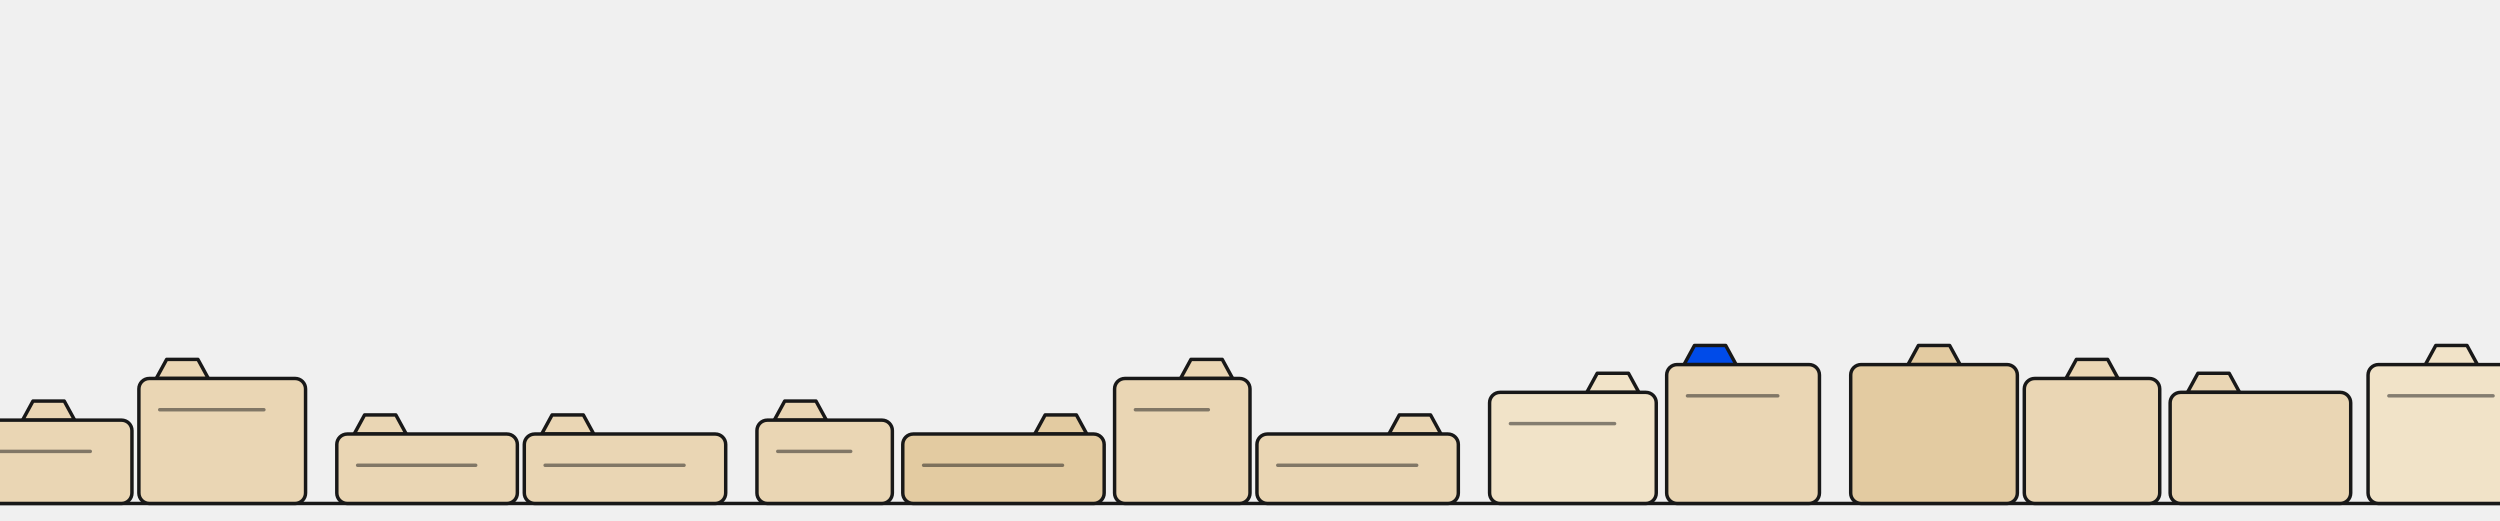
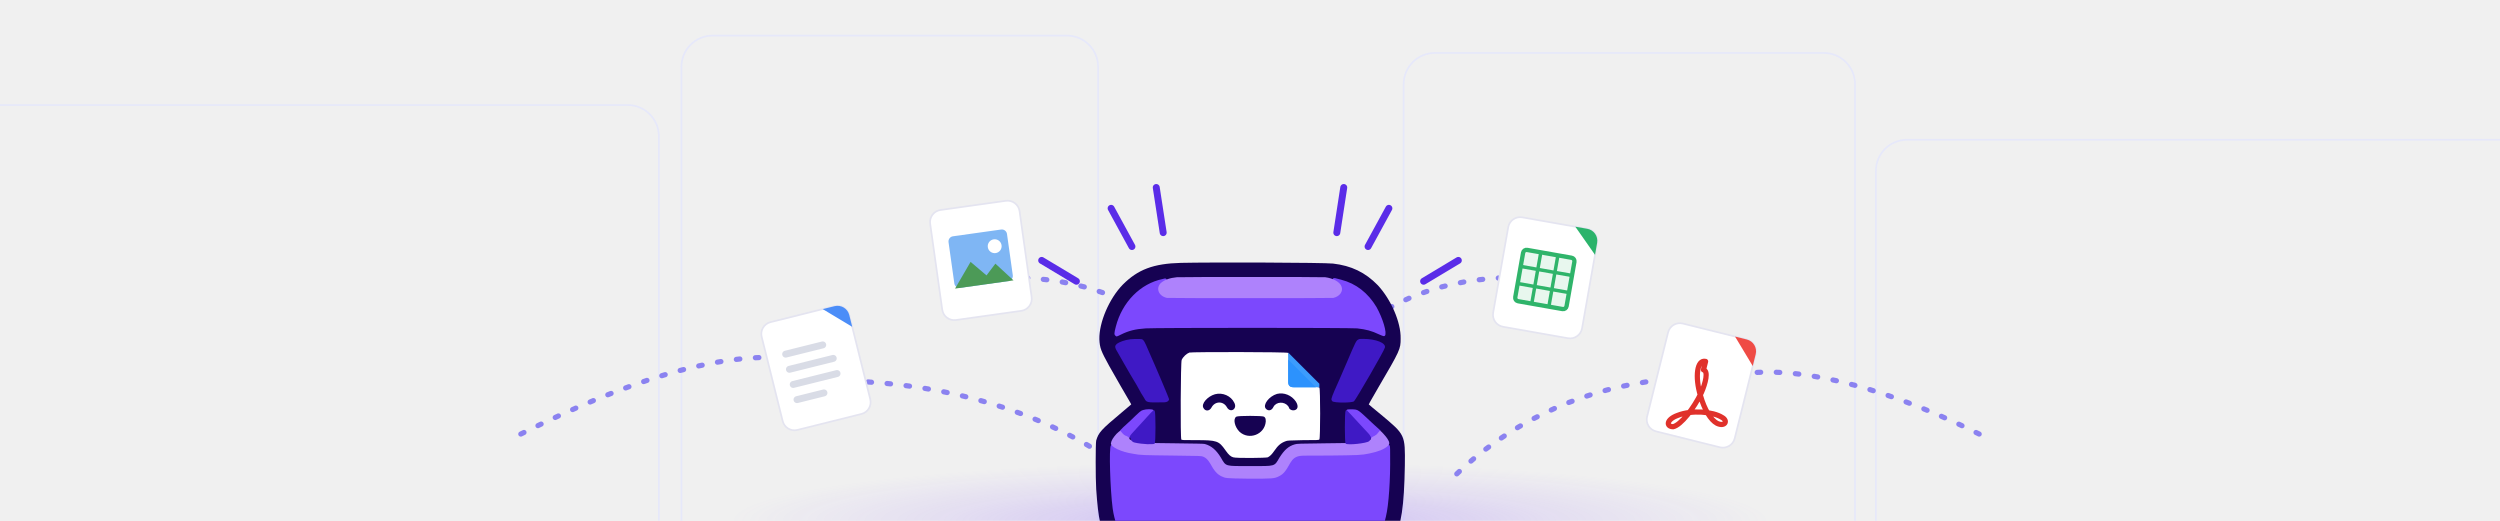
<svg xmlns="http://www.w3.org/2000/svg" viewBox="0 0 1440 300" preserveAspectRatio="xMidYMax slice">
-   <path d="M0 290H1440" stroke="#181818" stroke-width="2" />
-   <path d="M13 242 l6 -11 h18 l6 11z" fill="#ead6b4" stroke="#181818" stroke-width="2" stroke-linejoin="round" />
-   <rect x="-20" y="242" width="96" height="48" rx="6" fill="#ead6b4" stroke="#181818" stroke-width="2" />
-   <path d="M-8 260h60" stroke="#181818" stroke-width="2" stroke-linecap="round" opacity=".5" />
-   <path d="M90 218 l6 -11 h18 l6 11z" fill="#ead6b4" stroke="#181818" stroke-width="2" stroke-linejoin="round" />
-   <rect x="80" y="218" width="96" height="72" rx="6" fill="#ead6b4" stroke="#181818" stroke-width="2" />
-   <path d="M92 236h60" stroke="#181818" stroke-width="2" stroke-linecap="round" opacity=".5" />
-   <path d="M204 250 l6 -11 h18 l6 11z" fill="#ead6b4" stroke="#181818" stroke-width="2" stroke-linejoin="round" />
-   <rect x="194" y="250" width="104" height="40" rx="6" fill="#ead6b4" stroke="#181818" stroke-width="2" />
-   <path d="M206 268h68" stroke="#181818" stroke-width="2" stroke-linecap="round" opacity=".5" />
-   <path d="M312 250 l6 -11 h18 l6 11z" fill="#ead6b4" stroke="#181818" stroke-width="2" stroke-linejoin="round" />
-   <rect x="302" y="250" width="116" height="40" rx="6" fill="#ead6b4" stroke="#181818" stroke-width="2" />
-   <path d="M314 268h80" stroke="#181818" stroke-width="2" stroke-linecap="round" opacity=".5" />
-   <path d="M446 242 l6 -11 h18 l6 11z" fill="#ead6b4" stroke="#181818" stroke-width="2" stroke-linejoin="round" />
-   <rect x="436" y="242" width="78" height="48" rx="6" fill="#ead6b4" stroke="#181818" stroke-width="2" />
-   <path d="M448 260h42" stroke="#181818" stroke-width="2" stroke-linecap="round" opacity=".5" />
-   <path d="M596 250 l6 -11 h18 l6 11z" fill="#e3cba1" stroke="#181818" stroke-width="2" stroke-linejoin="round" />
-   <rect x="520" y="250" width="116" height="40" rx="6" fill="#e3cba1" stroke="#181818" stroke-width="2" />
-   <path d="M532 268h80" stroke="#181818" stroke-width="2" stroke-linecap="round" opacity=".5" />
-   <path d="M680 218 l6 -11 h18 l6 11z" fill="#ead6b4" stroke="#181818" stroke-width="2" stroke-linejoin="round" />
-   <rect x="642" y="218" width="78" height="72" rx="6" fill="#ead6b4" stroke="#181818" stroke-width="2" />
-   <path d="M654 236h42" stroke="#181818" stroke-width="2" stroke-linecap="round" opacity=".5" />
-   <path d="M800 250 l6 -11 h18 l6 11z" fill="#ead6b4" stroke="#181818" stroke-width="2" stroke-linejoin="round" />
-   <rect x="724" y="250" width="116" height="40" rx="6" fill="#ead6b4" stroke="#181818" stroke-width="2" />
-   <path d="M736 268h80" stroke="#181818" stroke-width="2" stroke-linecap="round" opacity=".5" />
-   <path d="M914 226 l6 -11 h18 l6 11z" fill="#f1e3c8" stroke="#181818" stroke-width="2" stroke-linejoin="round" />
-   <rect x="858" y="226" width="96" height="64" rx="6" fill="#f1e3c8" stroke="#181818" stroke-width="2" />
-   <path d="M870 244h60" stroke="#181818" stroke-width="2" stroke-linecap="round" opacity=".5" />
-   <path d="M970 210 l6 -11 h18 l6 11z" fill="#004be9" stroke="#181818" stroke-width="2" stroke-linejoin="round" />
-   <rect x="960" y="210" width="88" height="80" rx="6" fill="#ead6b4" stroke="#181818" stroke-width="2" />
-   <path d="M972 228h52" stroke="#181818" stroke-width="2" stroke-linecap="round" opacity=".5" />
-   <path d="M1099 210 l6 -11 h18 l6 11z" fill="#e3cba1" stroke="#181818" stroke-width="2" stroke-linejoin="round" />
-   <rect x="1066" y="210" width="96" height="80" rx="6" fill="#e3cba1" stroke="#181818" stroke-width="2" />
-   <path d="M1190 218 l6 -11 h18 l6 11z" fill="#ead6b4" stroke="#181818" stroke-width="2" stroke-linejoin="round" />
-   <rect x="1166" y="218" width="78" height="72" rx="6" fill="#ead6b4" stroke="#181818" stroke-width="2" />
-   <path d="M1260 226 l6 -11 h18 l6 11z" fill="#ead6b4" stroke="#181818" stroke-width="2" stroke-linejoin="round" />
-   <rect x="1250" y="226" width="104" height="64" rx="6" fill="#ead6b4" stroke="#181818" stroke-width="2" />
-   <path d="M1397 210 l6 -11 h18 l6 11z" fill="#f1e3c8" stroke="#181818" stroke-width="2" stroke-linejoin="round" />
-   <rect x="1364" y="210" width="96" height="80" rx="6" fill="#f1e3c8" stroke="#181818" stroke-width="2" />
-   <path d="M1376 228h60" stroke="#181818" stroke-width="2" stroke-linecap="round" opacity=".5" />
+   <g fill="none" stroke="#e6e8fa">
+     <rect x="-20.5" y="60.5" width="400" height="260" rx="18" />
+     <rect x="392.5" y="20.5" width="240" height="300" rx="18" />
+     <rect x="808.5" y="30.5" width="260" height="290" rx="18" />
+     <rect x="1080.5" y="80.5" width="420" height="240" rx="18" />
+   </g>
+   <defs>
+     <radialGradient id="g" cx="50%" cy="50%" r="50%">
+       <stop offset="0" stop-color="#7c48fd" stop-opacity=".30" />
+       <stop offset=".6" stop-color="#7c48fd" stop-opacity=".1" />
+       <stop offset="1" stop-color="#7c48fd" stop-opacity="0" />
+     </radialGradient>
+   </defs>
+   <ellipse cx="720" cy="300" rx="300" ry="34" fill="url(#g)" />
+   <g fill="none" stroke="#6a5ef0" stroke-width="3" stroke-linecap="round" stroke-dasharray="2 9" opacity=".75">
+     <path d="M300 250c60-30 110-46 150-44" />
+     <path d="M500 220c60 4 110 22 150 52" />
+     <path d="M590 160c40 2 70 16 92 38" />
+     <path d="M1140 250c-60-30-110-40-140-34" />
+     <path d="M948 220c-40 6-80 24-112 56" />
+     <path d="M865 160c-40 2-70 16-92 38" />
+   </g>
+   <g transform="translate(470 212) rotate(-14)">
+     <rect x="-26" y="-32" width="52" height="64" rx="7" fill="#fff" stroke="#e4e4f0" />
+     <path d="M12 -32h7a7 7 0 0 1 7 7v7z" fill="#4b8df8" />
+     <path d="M-15 -12h22M-15 -3h26M-15 6h26M-15 15h16" stroke="#d9dce6" stroke-width="4" stroke-linecap="round" />
+   </g>
+   <g transform="translate(565 150) rotate(-8)">
+     <rect x="-26" y="-32" width="52" height="64" rx="7" fill="#fff" stroke="#e4e4f0" />
+     <path d="M12 -32h7a7 7 0 0 1 7 7v7z" fill="transparent" />
+     <rect x="-17" y="-16" width="34" height="30" rx="3" fill="#7fb6f4" />
+     <path d="M-17 14l11-14 8 9 6-6 9 11z" fill="#4c9a57" />
+     <circle cx="9" cy="-7" r="4" fill="#fff" />
+   </g>
+   <g transform="translate(890 160) rotate(10)">
+     <rect x="-26" y="-32" width="52" height="64" rx="7" fill="#fff" stroke="#e4e4f0" />
+     <path d="M12 -32h7a7 7 0 0 1 7 7v7z" fill="#2bb36b" />
+     <rect x="-15" y="-14" width="30" height="30" rx="2" fill="#e8f7ee" stroke="#2fb46a" stroke-width="2.5" />
+     <path d="M-5 -14v30M5 -14v30M-15 -4h30M-15 6h30" stroke="#2fb46a" stroke-width="2" />
+   </g>
+   <g transform="translate(980 222) rotate(14)">
+     <rect x="-26" y="-32" width="52" height="64" rx="7" fill="#fff" stroke="#e4e4f0" />
+     <path d="M12 -32h7a7 7 0 0 1 7 7v7z" fill="#ef4b45" />
+     <path d="M-1 -14c-5 0-4 10 2 20 4 7 9 12 13 13 5 1 6-3 2-4-6-2-18 0-25 5-6 4-5 8-1 7 4-2 9-13 11-23 1-6 1-13-2-13z" fill="none" stroke="#e0312b" stroke-width="3" stroke-linejoin="round" />
+   </g>
+   <g fill="none" stroke="#5a2ce8" stroke-width="4" stroke-linecap="round">
+     <path d="M640 120l12 22M666 108l4 26M600 150l20 12" />
+     <path d="M800 120l-12 22M774 108l-4 26M840 150l-20 12" />
+   </g>
+   <svg x="630" y="150" width="180" height="180" viewBox="66 66 892 892">
+     <g transform="matrix(1 0 0 -1 0 1024)">
+       <path fill="#160252" d="M315 951 c-79 -2 -123 -19 -166 -62 -39 -40 -68 -108 -67 -156 1 -25 5 -34 28 -76 26 -46 44 -77 54 -94 5 -8 9 -16 9 -16 0 0 -12 -10 -26 -22 -61 -51 -67 -58 -74 -81 -2 -8 -2 -108 0 -139 6 -87 13 -119 35 -152 31 -48 78 -75 140 -79 19 -1 511 -1 529 0 65 5 115 36 145 89 22 37 30 94 32 210 1 88 1 87 -67 144 -20 16 -36 30 -36 30 0 1 3 6 26 46 64 109 65 112 65 142 1 47 -28 112 -65 152 -36 37 -76 56 -128 62 -27 3 -350 4 -434 2z" />
+       <path fill="#7c48fd" d="M749 906 c-2 -3 -2 -3 0 -5 2 -1 3 -2 3 -2 4 0 14 -9 16 -13 8 -15 0 -28 -18 -31 -9 -1 -468 -1 -475 0 -14 3 -20 9 -21 20 0 9 2 14 11 20 10 7 11 7 8 10 -2 2 -3 2 -10 0 -64 -13 -116 -66 -134 -136 -5 -19 -5 -23 -1 -26 3 -3 3 -3 15 3 22 11 41 16 71 18 26 2 587 2 604 0 26 -3 41 -7 62 -17 14 -6 14 -6 17 -4 7 7 -6 50 -24 82 -24 40 -58 67 -101 78 -19 5 -20 6 -23 3z M207 531 c-7 -2 -8 -3 -37 -31 -34 -31 -31 -28 -28 -33 4 -7 11 -13 17 -15 3 -1 6 -1 7 -2 0 0 11 11 23 24 12 14 28 31 35 39 14 15 14 15 12 18 -3 3 -20 3 -29 0z M788 531 c-2 -2 -2 -2 12 -17 8 -9 22 -24 31 -34 9 -10 19 -21 22 -24 l6 -6 5 2 c7 3 15 10 19 16 l2 4 -21 19 c-46 43 -42 41 -61 42 -12 0 -13 0 -15 -2z M903 431 c-13 -11 -44 -21 -77 -24 -8 -1 -46 -2 -93 -2 -78 -1 -80 -1 -85 -3 -12 -4 -19 -11 -28 -27 -12 -23 -22 -31 -42 -35 -14 -2 -128 -1 -136 1 -19 6 -25 12 -40 38 -6 11 -15 20 -24 23 -6 2 -6 2 -87 3 -48 0 -86 1 -92 2 -34 3 -58 10 -75 22 l-6 4 -3 -3 c-6 -6 -2 -127 5 -180 10 -70 42 -112 98 -129 26 -8 19 -8 305 -8 253 1 253 1 264 3 61 12 100 50 113 111 8 32 13 108 12 173 0 29 0 29 -3 31 -2 3 -2 3 -6 0z" />
+       <path fill="#ae82fc" d="M303 910 c-20 -2 -34 -7 -45 -16 -16 -15 -7 -38 17 -43 7 -1 466 -1 475 0 18 4 29 19 23 33 -5 13 -24 23 -46 26 -10 1 -408 1 -424 0z M131 463 c-9 -10 -15 -19 -16 -27 -1 -10 29 -25 64 -30 19 -4 32 -4 112 -5 80 -1 81 -1 87 -3 8 -3 14 -9 20 -19 12 -22 20 -31 32 -37 13 -6 11 -6 78 -7 70 0 73 0 87 7 12 6 19 14 32 38 7 12 15 18 28 20 3 1 34 1 83 1 82 1 92 1 115 6 25 5 42 12 52 21 5 6 5 6 4 12 -3 7 -6 12 -16 23 -9 10 -10 10 -13 6 -1 -2 -4 -4 -5 -6 -1 -2 -5 -4 -8 -6 -7 -3 -10 -6 -10 -8 0 -3 -4 -4 -14 -7 -20 -5 -27 -5 -114 -6 -79 -1 -82 -1 -89 -3 -18 -5 -30 -16 -44 -38 -15 -26 -11 -24 -83 -24 -73 0 -69 -2 -84 24 -14 23 -28 34 -46 39 -5 1 -20 1 -87 2 -83 1 -90 1 -109 5 -12 3 -19 5 -19 8 0 2 -4 6 -9 8 -5 1 -9 5 -14 11 -4 5 -3 5 -14 -5z" />
+       <path fill="#3f19c5" d="M171 733 c-17 -2 -32 -8 -39 -13 -6 -6 -6 -9 -2 -17 6 -10 37 -66 58 -100 9 -17 19 -34 22 -38 7 -13 6 -13 58 -12 7 0 13 4 13 9 0 2 -34 83 -59 139 -11 26 -13 29 -18 32 -3 1 -22 1 -33 0z M821 732 c-6 -3 -7 -5 -33 -66 -14 -33 -30 -69 -35 -80 -10 -24 -10 -25 -6 -30 6 -5 56 -5 62 0 6 6 86 144 88 153 4 13 -25 25 -62 25 -9 0 -12 0 -14 -2z M228 522 c-8 -9 -39 -43 -54 -59 -4 -5 -6 -8 -5 -8 0 -1 1 -3 2 -5 2 -7 6 -11 12 -12 22 -5 53 -6 57 -3 3 4 3 90 0 94 -3 2 -3 2 -12 -7z M785 529 c-3 -4 -3 -91 0 -94 6 -5 60 1 67 7 7 7 7 11 0 20 -11 12 -64 69 -64 69 -1 0 -2 -1 -3 -2z" />
+       <path fill="#ffffff" d="M339 695 c-8 -3 -18 -12 -22 -21 -3 -6 -4 -224 -1 -227 1 -2 4 -2 42 -2 60 0 65 -2 84 -29 9 -13 15 -18 22 -20 8 -3 94 -2 99 0 7 4 11 8 18 18 11 16 19 23 33 28 5 2 7 2 50 3 39 0 45 0 46 2 3 2 3 146 0 148 -2 2 -5 2 -37 2 -53 1 -49 -3 -50 55 0 35 0 41 -2 42 -2 3 -274 3 -282 1z" />
+       <path fill="#160252" d="M412 576 c-21 -6 -40 -27 -33 -39 5 -10 17 -10 23 1 10 19 34 19 44 1 10 -18 31 -5 21 13 -9 19 -33 30 -55 24z M589 577 c-23 -7 -41 -31 -32 -42 7 -8 17 -6 22 5 8 15 31 16 42 2 1 -2 3 -5 3 -6 0 -2 6 -6 11 -6 13 0 17 11 8 25 -12 18 -34 27 -54 22z M473 512 c-10 -6 -5 -29 9 -43 27 -25 72 -8 75 29 0 9 -1 11 -5 14 -5 3 -74 3 -79 0z" />
+     </g>
+     <path fill="#3c9cfd" d="M621 329L710 418V428H636Q621 428 621 413Z" />
+     <path fill="#2c92fd" d="M621 349L700 428H636Q621 428 621 413Z" />
+   </svg>
</svg>
